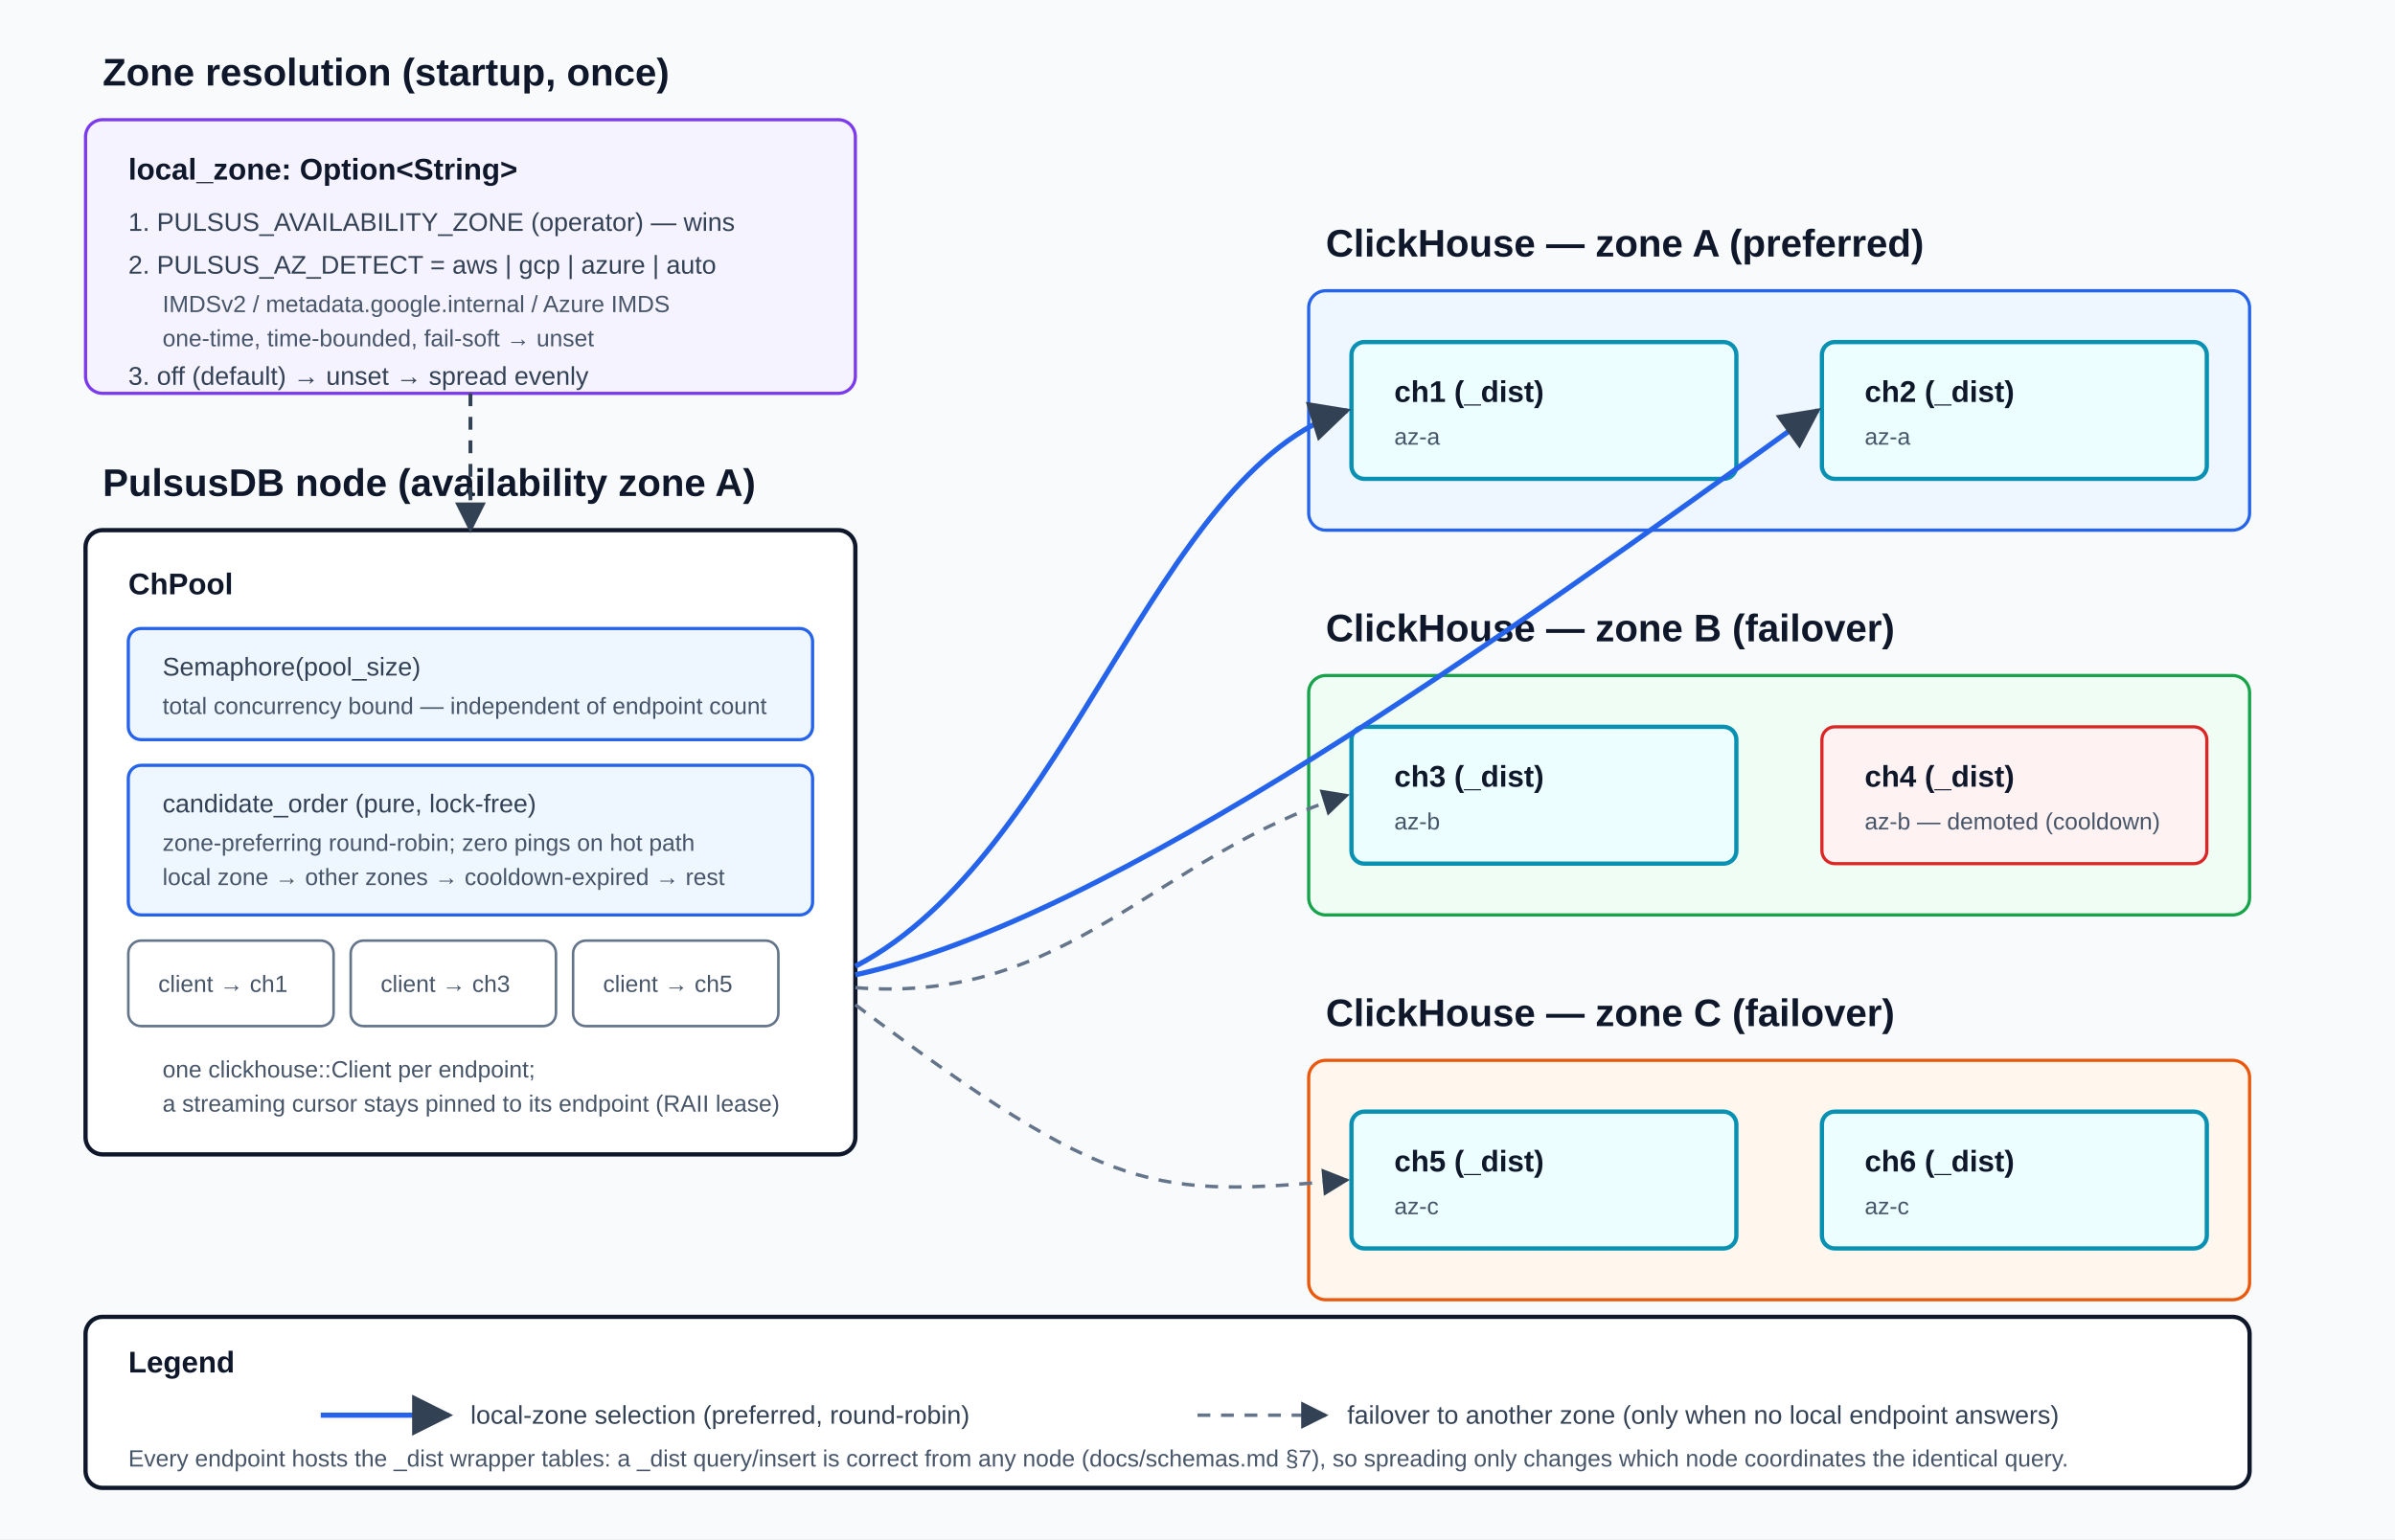
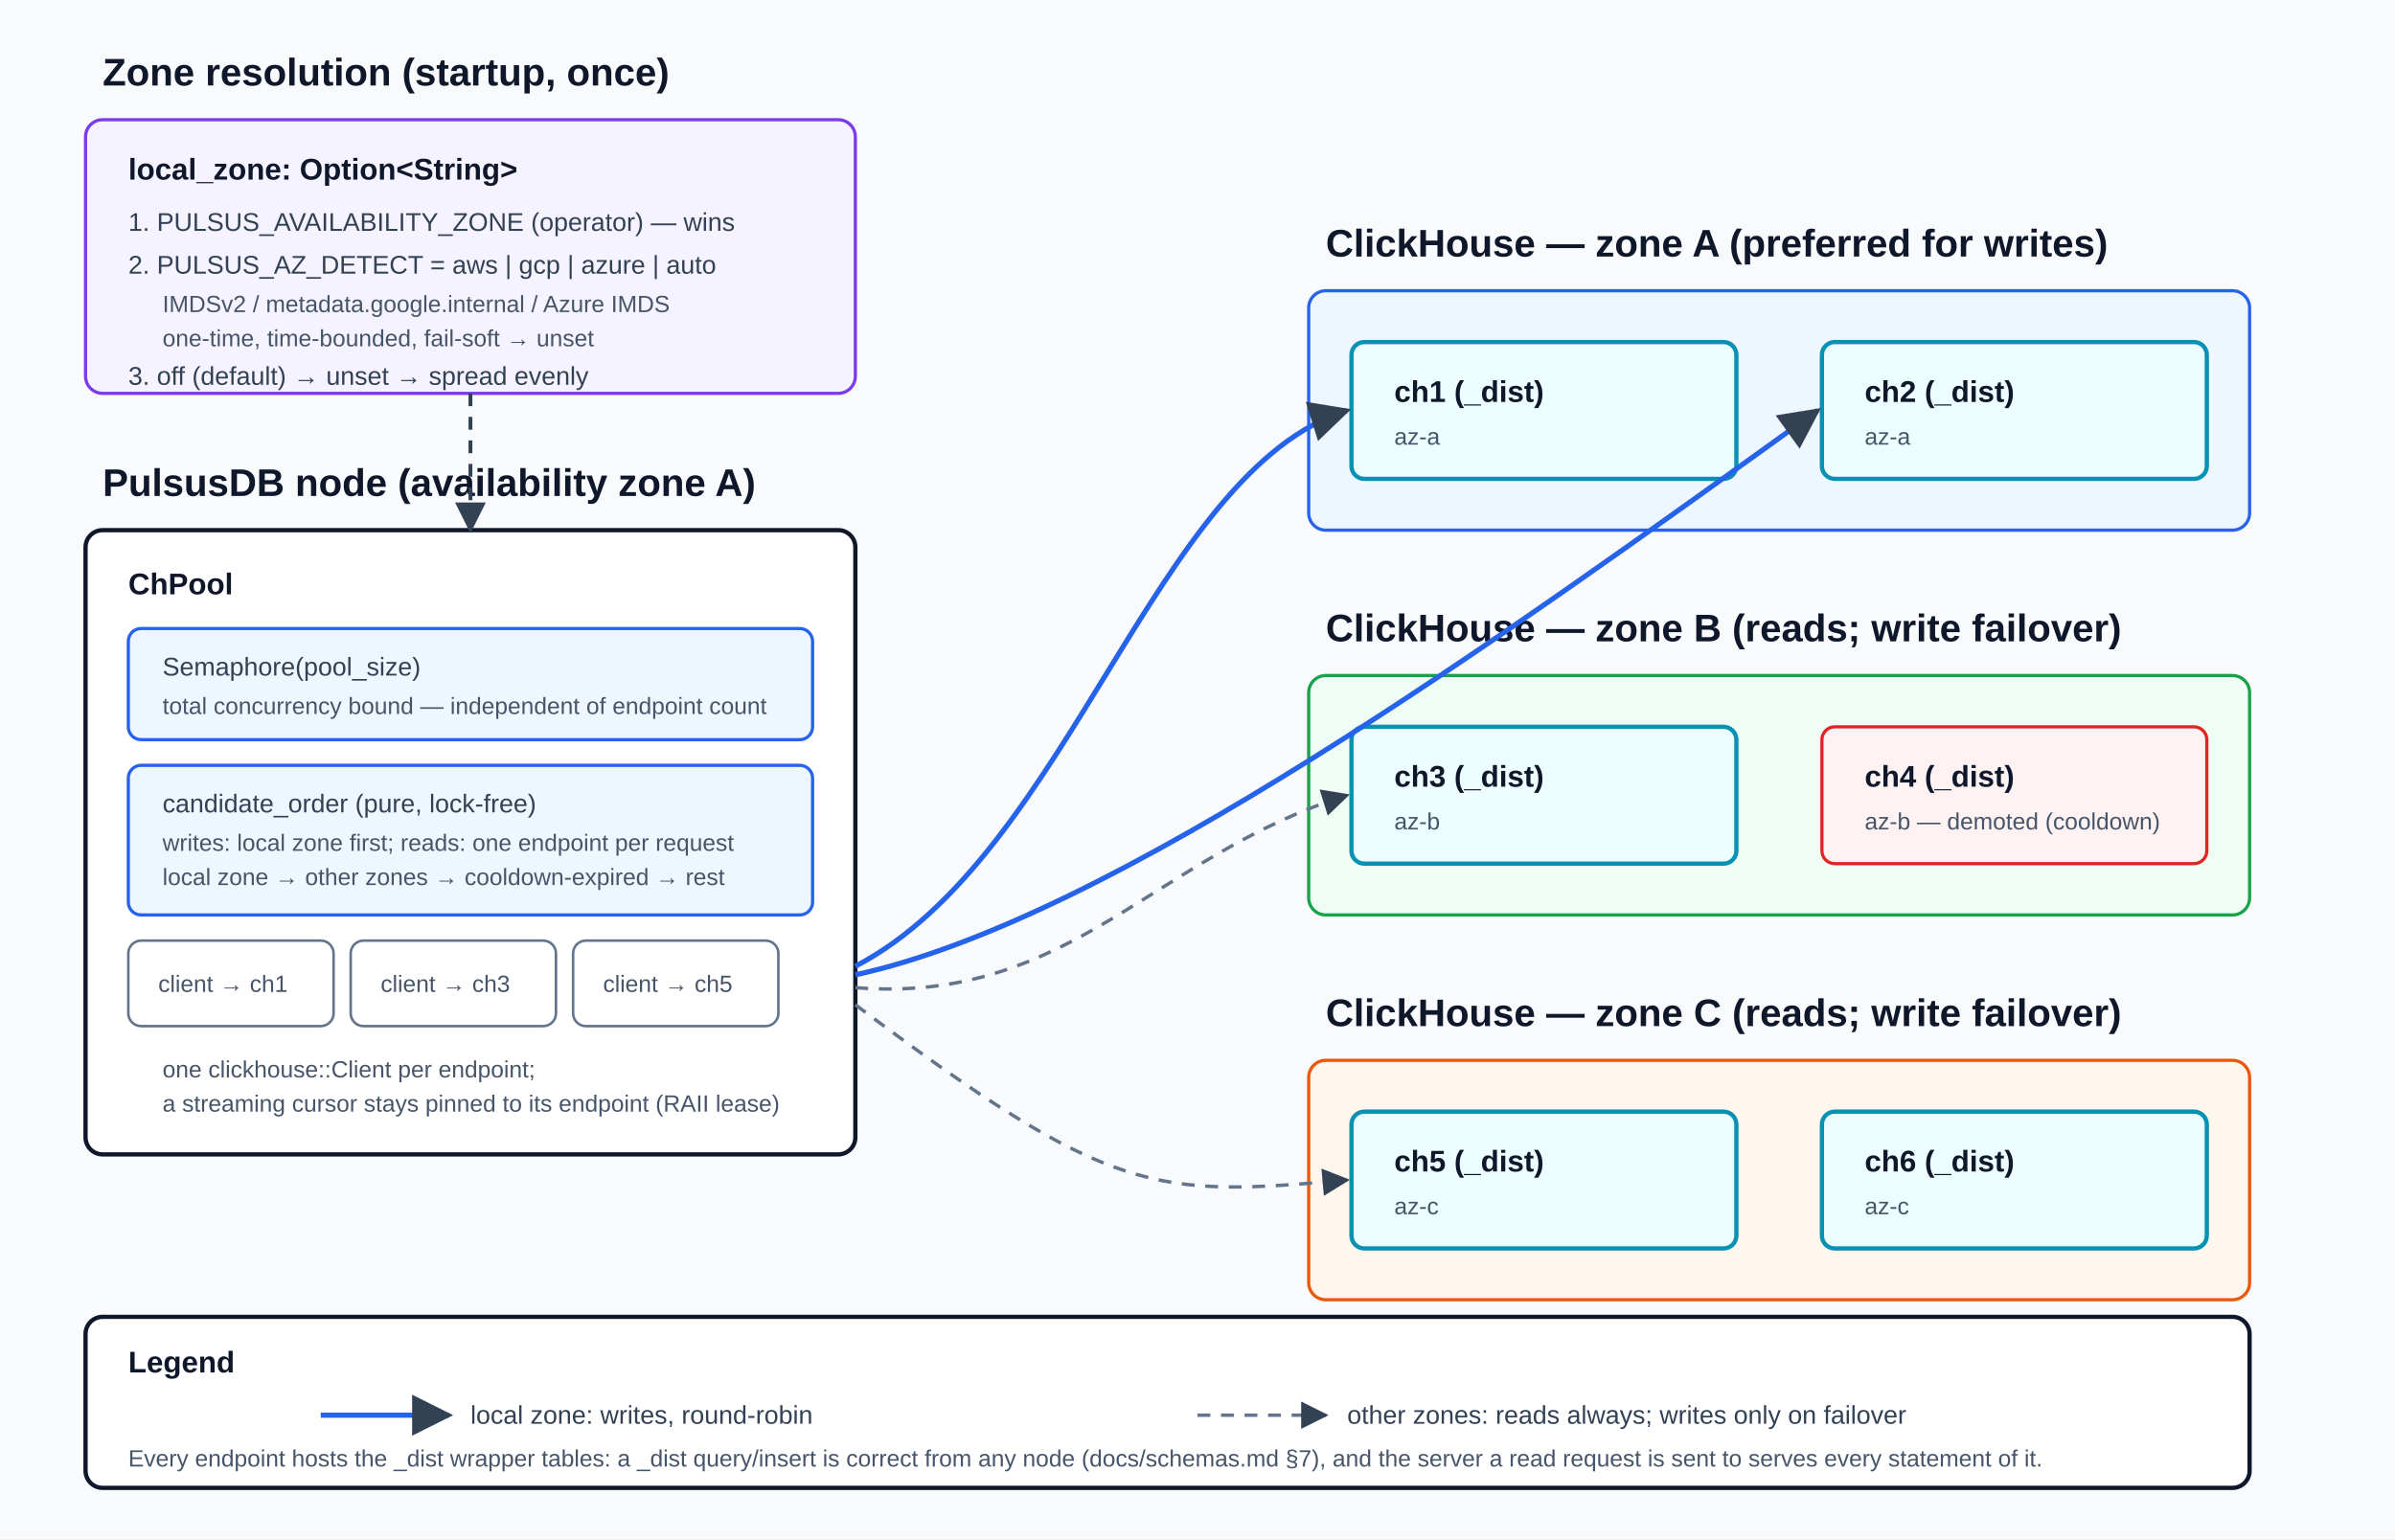
<svg xmlns="http://www.w3.org/2000/svg" width="1120" height="720" viewBox="0 0 1120 720" role="img" aria-labelledby="title desc">
  <defs>
    <marker id="arrow" viewBox="0 0 10 10" refX="9" refY="5" markerWidth="8" markerHeight="8" orient="auto-start-reverse">
      <path d="M 0 0 L 10 5 L 0 10 z" fill="#334155" />
    </marker>
    <style>
      .bg { fill: #f8fafc; }
      .panel { fill: #ffffff; stroke: #0f172a; stroke-width: 2; }
      .zoneA { fill: #eef6ff; stroke: #2563eb; stroke-width: 1.5; }
      .zoneB { fill: #f0fdf4; stroke: #16a34a; stroke-width: 1.5; }
      .zoneC { fill: #fff7ed; stroke: #ea580c; stroke-width: 1.5; }
      .meta { fill: #f5f3ff; stroke: #7c3aed; stroke-width: 1.5; }
      .client { fill: #ffffff; stroke: #64748b; stroke-width: 1.2; }
      .store { fill: #ecfeff; stroke: #0891b2; stroke-width: 2; }
      .down { fill: #fef2f2; stroke: #dc2626; stroke-width: 1.5; }
      .title { font: 700 18px Arial, sans-serif; fill: #0f172a; }
      .label { font: 600 14px Arial, sans-serif; fill: #0f172a; }
      .small { font: 12px Arial, sans-serif; fill: #334155; }
      .tiny { font: 11px Arial, sans-serif; fill: #475569; }
      .preferred { stroke: #2563eb; stroke-width: 2.4; fill: none; marker-end: url(#arrow); }
      .failover { stroke: #64748b; stroke-width: 1.6; fill: none; marker-end: url(#arrow); stroke-dasharray: 6 5; }
      .arrow { stroke: #334155; stroke-width: 1.8; fill: none; marker-end: url(#arrow); }
      .dashed { stroke-dasharray: 6 5; }
    </style>
  </defs>
  <rect class="bg" x="0" y="0" width="1120" height="720" />
  <text class="title" x="48" y="40">Zone resolution (startup, once)</text>
  <rect class="meta" x="40" y="56" width="360" height="128" rx="8" />
  <text class="label" x="60" y="84">local_zone: Option&lt;String&gt;</text>
  <text class="small" x="60" y="108">1. PULSUS_AVAILABILITY_ZONE (operator) — wins</text>
  <text class="small" x="60" y="128">2. PULSUS_AZ_DETECT = aws | gcp | azure | auto</text>
  <text class="tiny" x="76" y="146">IMDSv2 / metadata.google.internal / Azure IMDS</text>
  <text class="tiny" x="76" y="162">one-time, time-bounded, fail-soft → unset</text>
  <text class="small" x="60" y="180">3. off (default) → unset → spread evenly</text>
  <text class="title" x="48" y="232">PulsusDB node (availability zone A)</text>
  <rect class="panel" x="40" y="248" width="360" height="292" rx="8" />
  <text class="label" x="60" y="278">ChPool</text>
  <rect class="zoneA" x="60" y="294" width="320" height="52" rx="6" />
  <text class="small" x="76" y="316">Semaphore(pool_size)</text>
  <text class="tiny" x="76" y="334">total concurrency bound — independent of endpoint count</text>
  <rect class="zoneA" x="60" y="358" width="320" height="70" rx="6" />
  <text class="small" x="76" y="380">candidate_order (pure, lock-free)</text>
-   <text class="tiny" x="76" y="398">zone-preferring round-robin; zero pings on hot path</text>
+   <text class="tiny" x="76" y="398">writes: local zone first; reads: one endpoint per request</text>
  <text class="tiny" x="76" y="414">local zone → other zones → cooldown-expired → rest</text>
  <rect class="client" x="60" y="440" width="96" height="40" rx="6" />
  <text class="tiny" x="74" y="464">client → ch1</text>
  <rect class="client" x="164" y="440" width="96" height="40" rx="6" />
  <text class="tiny" x="178" y="464">client → ch3</text>
  <rect class="client" x="268" y="440" width="96" height="40" rx="6" />
  <text class="tiny" x="282" y="464">client → ch5</text>
  <text class="tiny" x="76" y="504">one clickhouse::Client per endpoint;</text>
  <text class="tiny" x="76" y="520">a streaming cursor stays pinned to its endpoint (RAII lease)</text>
-   <text class="title" x="620" y="120">ClickHouse — zone A (preferred)</text>
+   <text class="title" x="620" y="120">ClickHouse — zone A (preferred for writes)</text>
  <rect class="zoneA" x="612" y="136" width="440" height="112" rx="8" />
  <rect class="store" x="632" y="160" width="180" height="64" rx="6" />
  <text class="label" x="652" y="188">ch1  (_dist)</text>
  <text class="tiny" x="652" y="208">az-a</text>
  <rect class="store" x="852" y="160" width="180" height="64" rx="6" />
  <text class="label" x="872" y="188">ch2  (_dist)</text>
  <text class="tiny" x="872" y="208">az-a</text>
-   <text class="title" x="620" y="300">ClickHouse — zone B (failover)</text>
+   <text class="title" x="620" y="300">ClickHouse — zone B (reads; write failover)</text>
  <rect class="zoneB" x="612" y="316" width="440" height="112" rx="8" />
  <rect class="store" x="632" y="340" width="180" height="64" rx="6" />
  <text class="label" x="652" y="368">ch3  (_dist)</text>
  <text class="tiny" x="652" y="388">az-b</text>
  <rect class="down" x="852" y="340" width="180" height="64" rx="6" />
  <text class="label" x="872" y="368">ch4  (_dist)</text>
  <text class="tiny" x="872" y="388">az-b — demoted (cooldown)</text>
-   <text class="title" x="620" y="480">ClickHouse — zone C (failover)</text>
+   <text class="title" x="620" y="480">ClickHouse — zone C (reads; write failover)</text>
  <rect class="zoneC" x="612" y="496" width="440" height="112" rx="8" />
  <rect class="store" x="632" y="520" width="180" height="64" rx="6" />
  <text class="label" x="652" y="548">ch5  (_dist)</text>
  <text class="tiny" x="652" y="568">az-c</text>
  <rect class="store" x="852" y="520" width="180" height="64" rx="6" />
  <text class="label" x="872" y="548">ch6  (_dist)</text>
  <text class="tiny" x="872" y="568">az-c</text>
  <path class="preferred" d="M 400 452 C 500 400, 540 220, 630 192" />
  <path class="preferred" d="M 400 456 C 520 430, 700 300, 850 192" />
  <path class="failover" d="M 400 462 C 500 470, 540 400, 630 372" />
  <path class="failover" d="M 400 470 C 520 560, 540 560, 630 552" />
  <path class="arrow dashed" d="M 220 184 L 220 248" />
  <rect class="panel" x="40" y="616" width="1012" height="80" rx="8" />
  <text class="label" x="60" y="642">Legend</text>
  <line class="preferred" x1="150" y1="662" x2="210" y2="662" />
-   <text class="small" x="220" y="666">local-zone selection (preferred, round-robin)</text>
+   <text class="small" x="220" y="666">local zone: writes, round-robin</text>
  <line class="failover" x1="560" y1="662" x2="620" y2="662" />
-   <text class="small" x="630" y="666">failover to another zone (only when no local endpoint answers)</text>
-   <text class="tiny" x="60" y="686">Every endpoint hosts the _dist wrapper tables: a _dist query/insert is correct from any node (docs/schemas.md §7), so spreading only changes which node coordinates the identical query.</text>
+   <text class="small" x="630" y="666">other zones: reads always; writes only on failover</text>
+   <text class="tiny" x="60" y="686">Every endpoint hosts the _dist wrapper tables: a _dist query/insert is correct from any node (docs/schemas.md §7), and the server a read request is sent to serves every statement of it.</text>
</svg>
